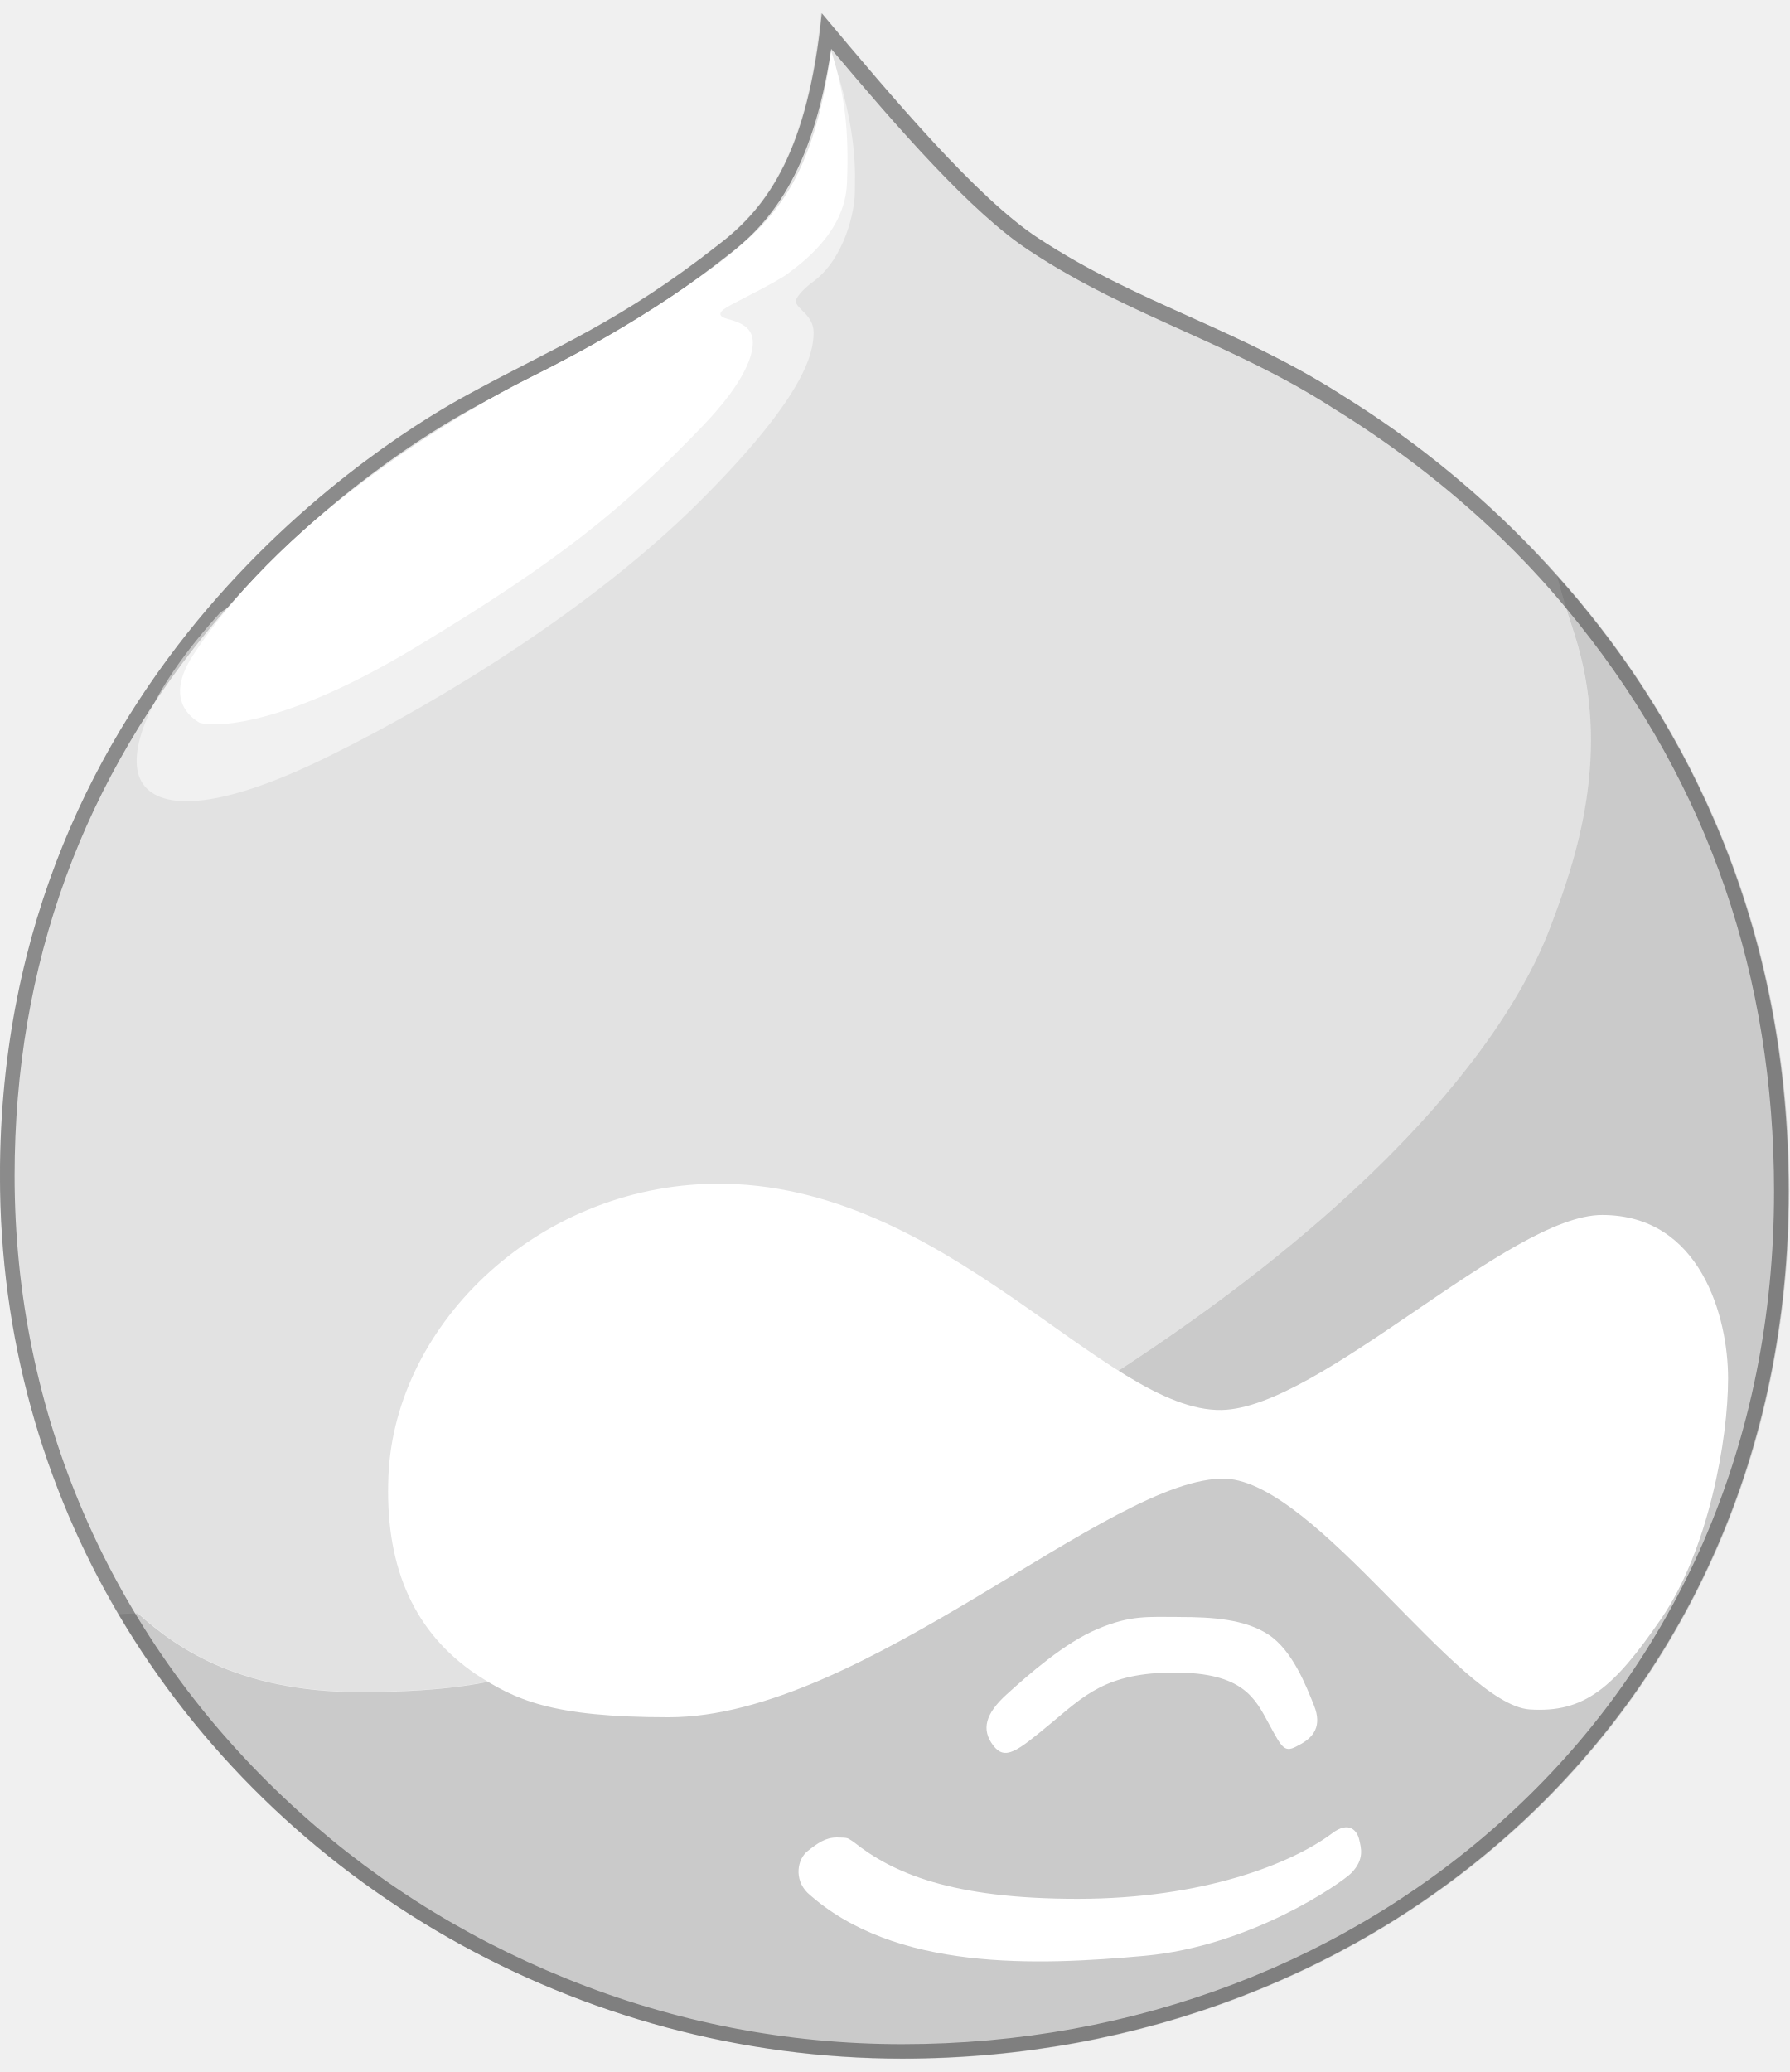
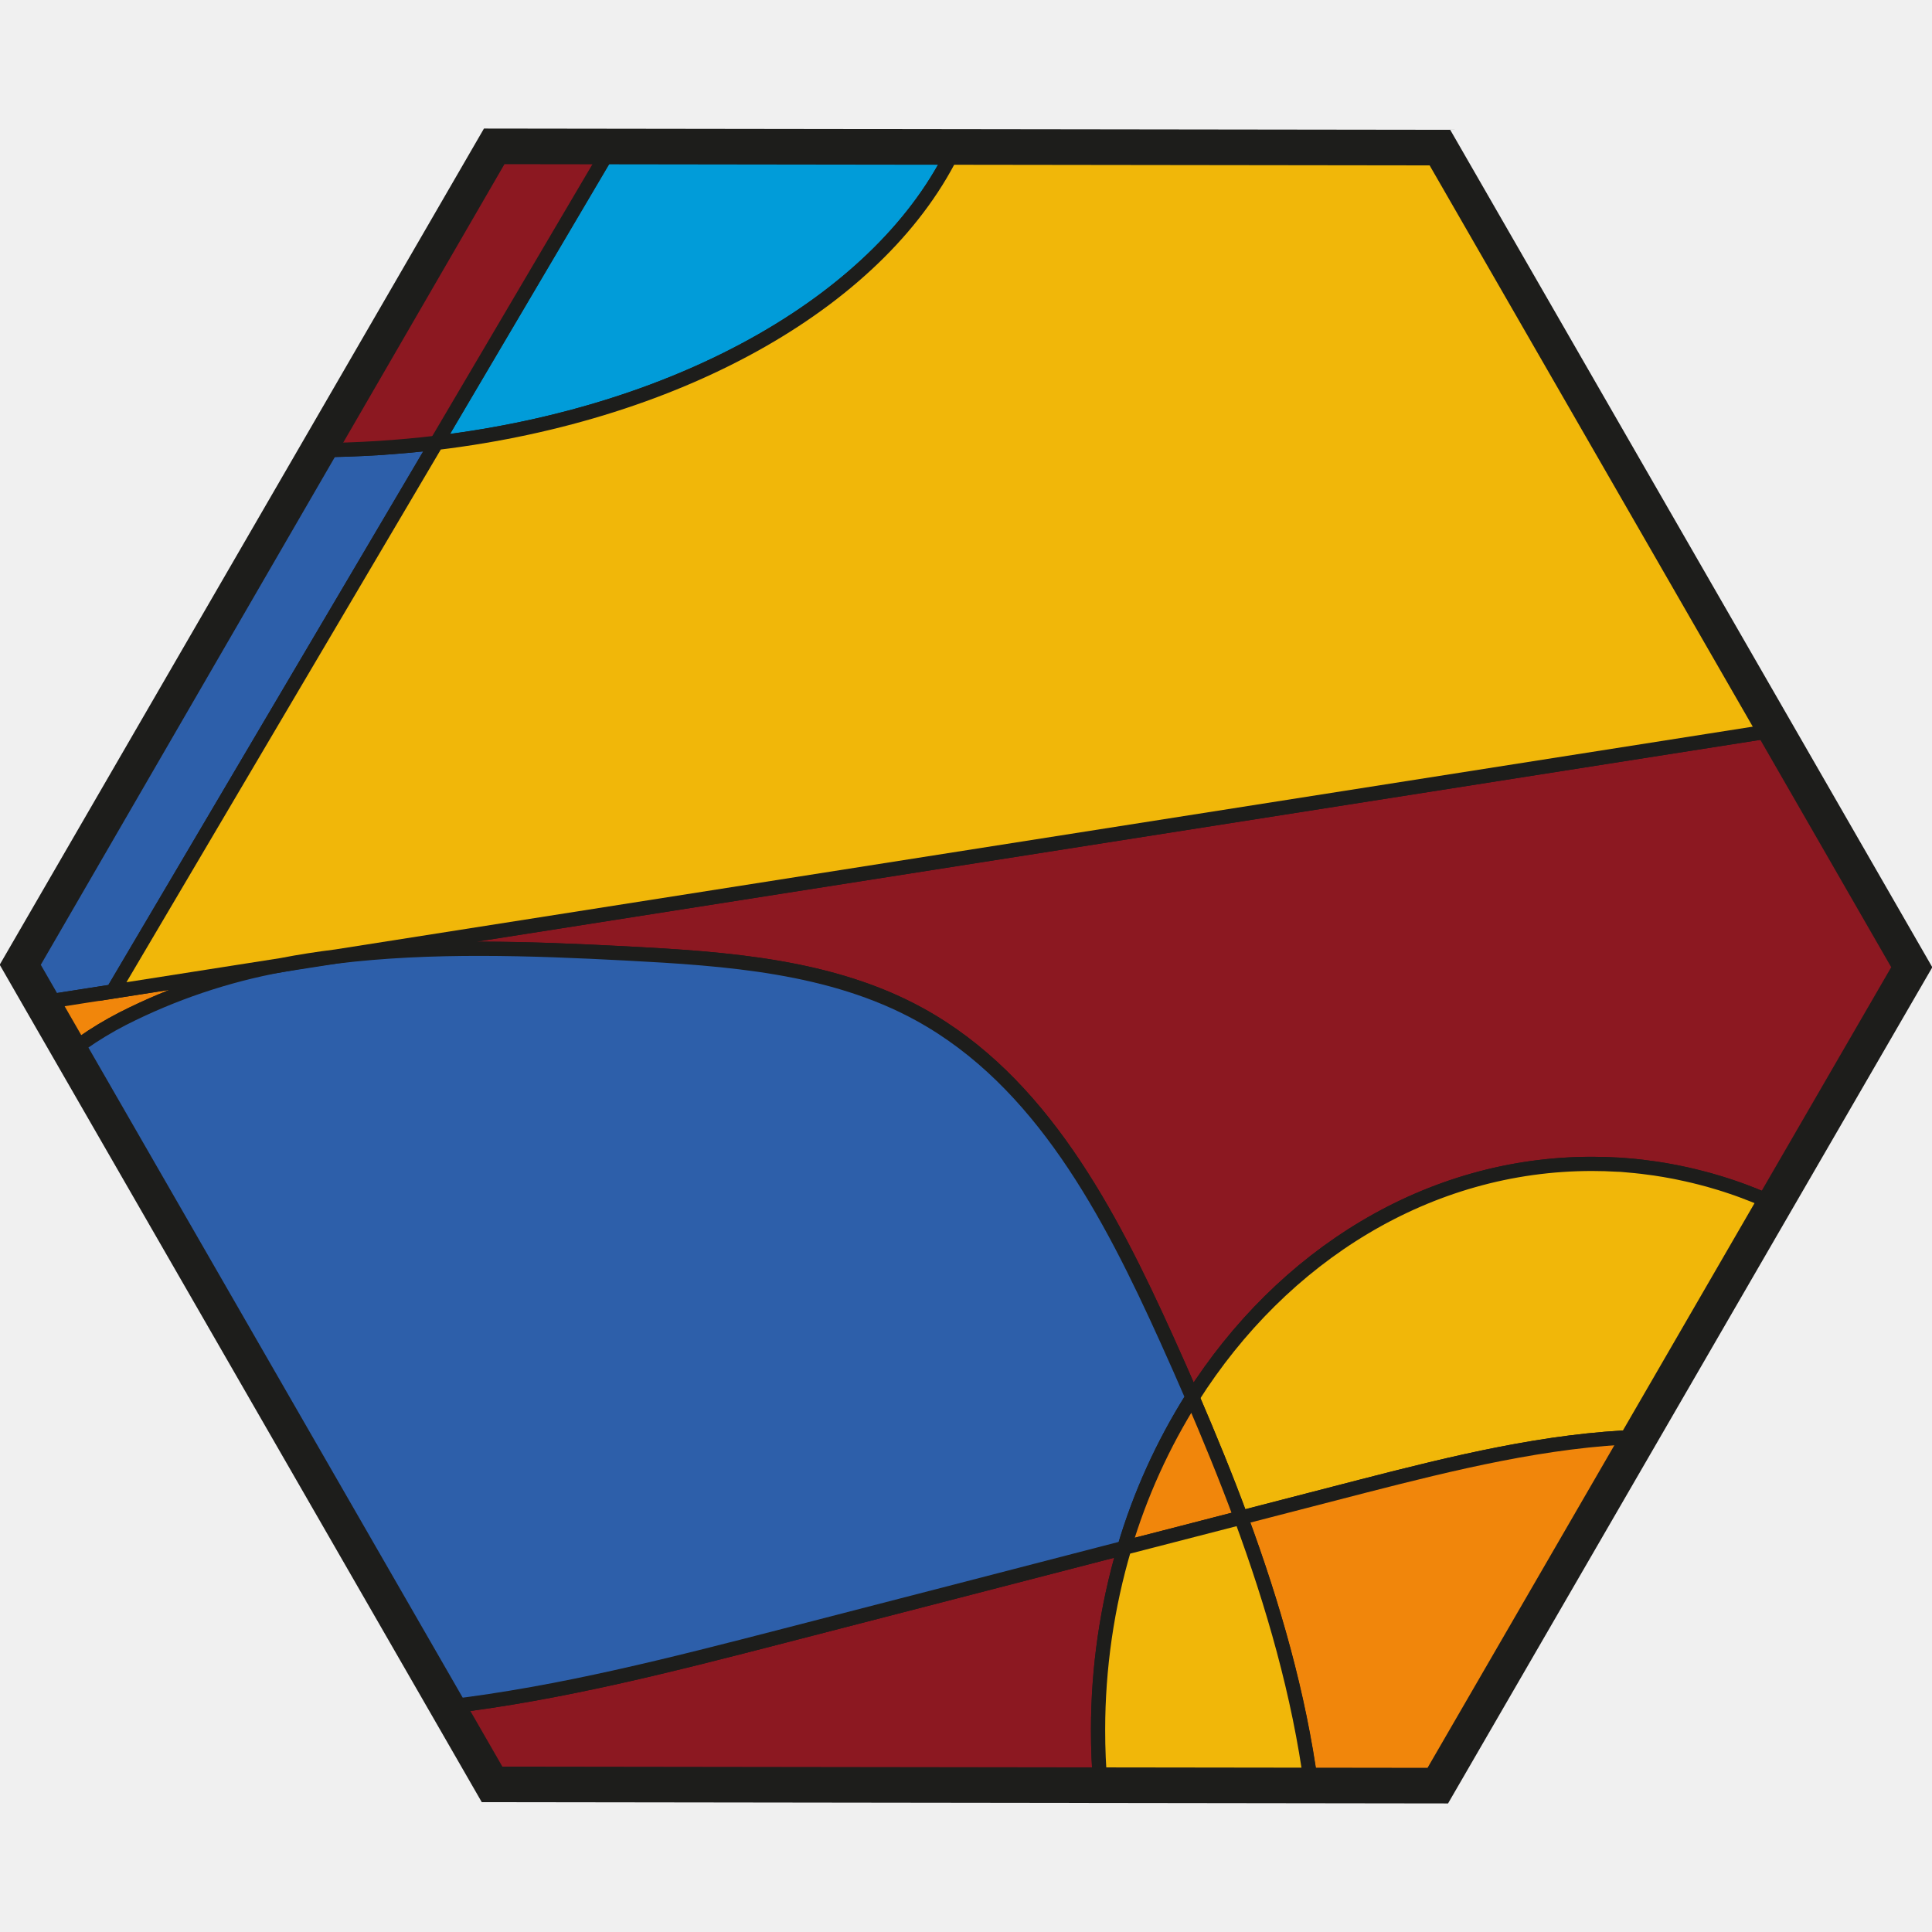
- <svg xmlns="http://www.w3.org/2000/svg" width="57" height="66" viewBox="471.5 467 57 66" enable-background="new 471.5 467 57 66">
-   <path opacity=".2" fill="#303030" d="M528.5 504.965c0 16.634-13.123 27.615-28.24 27.615-10.29 0-19.894-5.523-24.978-14.167l.605-.027c1.313 1.192 3.39 2.58 7.404 2.515 4.77-.064 5.645-.875 9.855-2.756 22.716-10.17 26.925-19.457 27.736-21.59s2.013-5.587.756-9.415c-.242-.737-.42-1.333-.54-1.808-3.018-3.372-6.017-5.225-6.92-5.784-.14-.093-.29-.177-.43-.26l.44.26c2.01 1.247 14.314 8.782 14.314 25.417z" />
-   <path fill="#fff" d="M509.09 518.507c1.006 0 2.077.065 2.83.568.756.503 1.193 1.63 1.445 2.263.25.634 0 1.006-.503 1.258-.438.25-.503.12-.94-.69-.44-.81-.82-1.63-3.01-1.63s-2.887.755-3.948 1.63c-1.062.876-1.443 1.193-1.825.69s-.253-1.006.437-1.63 1.825-1.63 2.888-2.077c1.06-.45 1.62-.383 2.625-.383zm-10.413 7.152c1.257 1.005 3.14 1.825 7.153 1.825 4.015 0 6.836-1.137 8.094-2.077.568-.438.82-.065.875.187.056.25.186.624-.252 1.07-.316.317-3.194 2.33-6.594 2.636-3.4.31-7.964.504-10.73-2.01-.438-.44-.316-1.07 0-1.323.317-.25.568-.438.94-.438.374.008.317.008.513.13z" />
-   <path opacity=".2" fill="#aaa" d="M520.89 496.545c-.81 2.133-5.02 11.42-27.735 21.59-4.21 1.88-5.085 2.69-9.854 2.756-4.013.066-6.09-1.32-7.403-2.514l-.605.028h-.01c-2.393-4.042-3.78-8.783-3.78-13.952 0-7.852 2.97-13.654 6.287-17.687.11-.13.213-.26.325-.382 2.683-3.148 5.55-5.17 7.218-6.203.038-.028.075-.047.112-.065.42-.25.754-.447.987-.568 2.757-1.51 4.77-2.263 7.963-4.77.12-.092.242-.186.354-.288l.008-.01c.875-.754 1.64-1.76 2.18-3.4v-.008c.325-.97.567-2.16.716-3.65l.02.018c2.253 2.69 4.954 5.886 6.89 7.144.69.447 1.38.848 2.068 1.202l.3.15c2.243 1.126 4.507 1.945 6.807 3.333l.428.26c.903.56 3.902 2.412 6.92 5.784.12.475.298 1.07.54 1.807 1.274 3.837.073 7.292-.737 9.425z" />
-   <path opacity=".5" fill="#333" d="M514.176 479.538c-3.26-2.077-6.464-2.887-9.603-4.955-1.938-1.267-4.64-4.47-6.893-7.162-.438 4.332-1.686 6.148-3.26 7.35-3.195 2.515-5.207 3.26-7.963 4.77-2.338 1.256-14.958 8.726-14.958 24.913 0 5.17 1.387 9.91 3.77 13.96 5.077 8.635 14.68 14.158 24.97 14.158 15.126 0 28.24-10.98 28.24-27.614 0-9.127-3.707-15.526-7.386-19.633-3.016-3.382-6.015-5.217-6.918-5.785zm7.627 7.34c4.117 5.15 6.213 11.23 6.213 18.077 0 3.968-.755 7.712-2.245 11.148-1.414 3.25-3.444 6.13-6.053 8.56-5.15 4.806-12.062 7.45-19.475 7.45-3.67 0-7.265-.698-10.692-2.086-3.372-1.36-6.398-3.297-9.016-5.774-5.532-5.225-8.57-12.257-8.57-19.8 0-6.716 2.18-12.695 6.483-17.753 3.288-3.865 6.836-6.007 8.196-6.743.67-.363 1.285-.69 1.89-.997 1.892-.97 3.68-1.89 6.14-3.818 1.312-.997 2.71-2.58 3.305-6.585 2.077 2.468 4.48 5.234 6.314 6.426 1.63 1.08 3.307 1.835 4.918 2.562 1.527.69 3.11 1.406 4.676 2.403l.056.037c4.62 2.84 7.06 5.896 7.86 6.892z" />
-   <path opacity=".5" fill="#fff" d="M497.98 468.678c.874 2.58.753 3.893.753 4.452 0 .56-.307 2.077-1.313 2.832-.438.317-.568.568-.568.624 0 .25.568.438.568 1.006 0 .69-.317 2.077-3.642 5.393-3.325 3.316-8.103 6.278-11.8 8.103-3.698 1.826-5.468 1.686-5.97.81s.185-2.83 2.514-5.392l9.667-6.278 9.164-6.398.503-2.44" />
-   <path fill="#fff" d="M497.98 468.613c-.57 4.145-1.826 5.393-3.512 6.715-2.83 2.133-5.588 3.446-6.212 3.763-1.63.82-7.535 4.08-10.608 8.784-.94 1.444 0 2.012.186 2.133.187.12 2.33.372 6.9-2.385 4.574-2.757 6.595-4.387 9.175-7.078 1.377-1.444 1.573-2.263 1.573-2.636 0-.438-.316-.624-.82-.754-.25-.065-.316-.187 0-.373.317-.186 1.622-.82 1.938-1.07.318-.25 1.827-1.257 1.882-2.887.065-1.63-.056-2.766-.503-4.21zm-14.112 45.628c.065-4.898 4.648-9.472 10.422-9.536 7.348-.065 12.424 7.283 16.13 7.208 3.14-.064 9.166-6.212 12.118-6.212 3.14 0 4.014 3.26 4.014 5.206 0 1.938-.623 5.458-2.133 7.656-1.51 2.198-2.44 3.008-4.2 2.888-2.264-.187-6.78-7.21-9.67-7.35-3.64-.12-11.547 7.6-17.75 7.6-3.763 0-4.9-.567-6.147-1.378-1.92-1.312-2.85-3.315-2.785-6.08z" />
+ <svg xmlns="http://www.w3.org/2000/svg" id="Calque_1" data-name="Calque 1" viewBox="0 0 500 500">
+   <defs>
+     <style>.cls-1{fill:#8c1821;}.cls-1,.cls-2,.cls-3,.cls-4,.cls-5,.cls-6{stroke:#1d1d1b;stroke-miterlimit:10;}.cls-1,.cls-2,.cls-3,.cls-4,.cls-5{stroke-width:3.68px;}.cls-2{fill:#2d5faa;}.cls-3{fill:#f1860b;}.cls-4{fill:#019cd9;}.cls-5{fill:#f1b709;}.cls-6{fill:none;stroke-width:9.21px;}</style>
+   </defs>
+   <path class="cls-1" d="M494.76,250.31l-35.48,61.28c-1.84-.83-3.68-1.62-5.54-2.36-.94-.38-1.86-.73-2.82-1.08s-1.88-.68-2.84-1-1.9-.62-2.87-.92l-2.89-.85c-.8-.22-1.59-.42-2.38-.62-1.16-.3-2.32-.59-3.48-.85-.85-.18-1.7-.37-2.54-.53q-.39-.09-.78-.15l-2.41-.44-.39-.06c-.66-.11-1.32-.22-2-.31-2.29-.33-4.61-.63-6.95-.81-.9-.08-1.82-.15-2.74-.2-2.18-.13-4.35-.19-6.54-.19-42.54-.05-80.24,23.75-103.51,60.42-2.21-5.1-4.43-10.15-6.72-15.18-14.75-32.62-32.51-66.68-63.9-83.94-22.86-12.56-49.9-14.4-75.94-15.77-24.83-1.29-50.42-2.23-75,.8L459.47,189Z" />
+   <path class="cls-2" d="M5.24,249.68,82.37,116.5A274.59,274.59,0,0,0,113,114.58l-83.79,142h0l-18.26,2.87Z" />
+   <path class="cls-3" d="M72.85,249.77a150.75,150.75,0,0,0-41.1,13.89A89.67,89.67,0,0,0,21.23,270l-2.17,3.68-8.18-14.22,18.25-2.85h0Z" />
+   <path class="cls-4" d="M113,114.58l45.23-76.66,89,.12C228.86,77,177.14,106.89,113,114.58Z" />
+   <path class="cls-5" d="M308.61,361.65c23.25-36.68,61-60.49,103.5-60.44,2.19,0,4.37.07,6.54.2.92,0,1.84.13,2.75.2,2.34.19,4.66.47,6.94.8l2,.32.38.06,2.42.44.77.15c.85.17,1.69.35,2.54.54,1.16.26,2.32.53,3.48.83l2.38.63,2.89.85c1,.3,1.91.61,2.87.93s1.9.64,2.84,1l2.81,1.08c1.86.74,3.7,1.53,5.54,2.36l-34.89,60.26c-23.93.73-48.32,6.74-71.69,12.77l-31.54,8.15C317.27,382.27,313,371.89,308.61,361.65Z" />
+   <path class="cls-3" d="M321.15,392.77l31.54-8.15c23.37-6,47.76-12,71.69-12.77L372.1,462.12l-32.79,0C336.14,438.55,329.5,415.41,321.15,392.77Z" />
+   <path class="cls-1" d="M82.37,116.5,127.9,37.88l30.28,0L113,114.58A274.59,274.59,0,0,1,82.37,116.5Z" />
+   <path class="cls-1" d="M284.18,447.64c0,4.85.18,9.66.61,14.37l-157.44-.2-11.57-20.1c29.35-3.48,58.32-10.94,87-18.34Q246.85,412,291,400.56A166,166,0,0,0,284.18,447.64Z" />
+   <path class="cls-2" d="M308.6,361.64A155.28,155.28,0,0,0,291,400.56Q246.89,412,202.78,423.37c-28.68,7.4-57.65,14.86-87,18.34l-96.72-168L21.23,270a89.67,89.67,0,0,1,10.52-6.36,150.75,150.75,0,0,1,41.1-13.89L87,247.55c24.63-3,50.22-2.09,75.05-.8,26,1.37,53.08,3.21,75.94,15.77,31.39,17.26,49.15,51.32,63.9,83.94C304.17,351.49,306.39,356.54,308.6,361.64Z" />
+   <path class="cls-3" d="M321.15,392.77q-15.09,3.93-30.19,7.79a155.28,155.28,0,0,1,17.64-38.92C313,371.9,317.28,382.27,321.15,392.77Z" />
+   <path class="cls-5" d="M29.16,256.62l83.79-142C177.14,106.89,228.86,77,247.21,38l125.44.16L459.47,189,87,247.54c-4.75.59-9.47,1.32-14.15,2.23Z" />
+   <path class="cls-5" d="M284.18,447.64A166.28,166.28,0,0,1,291,400.56q15.09-3.87,30.19-7.79c8.35,22.64,15,45.78,18.16,69.31L284.79,462C284.37,457.29,284.17,452.48,284.18,447.64Z" />
+   <polygon class="cls-6" points="5.24 249.68 82.37 116.5 127.9 37.88 372.65 38.2 459.47 189 494.76 250.32 459.27 311.59 424.38 371.85 372.1 462.12 127.35 461.8 115.79 441.71 19.06 273.7 10.88 259.49 5.24 249.68" />
</svg>
